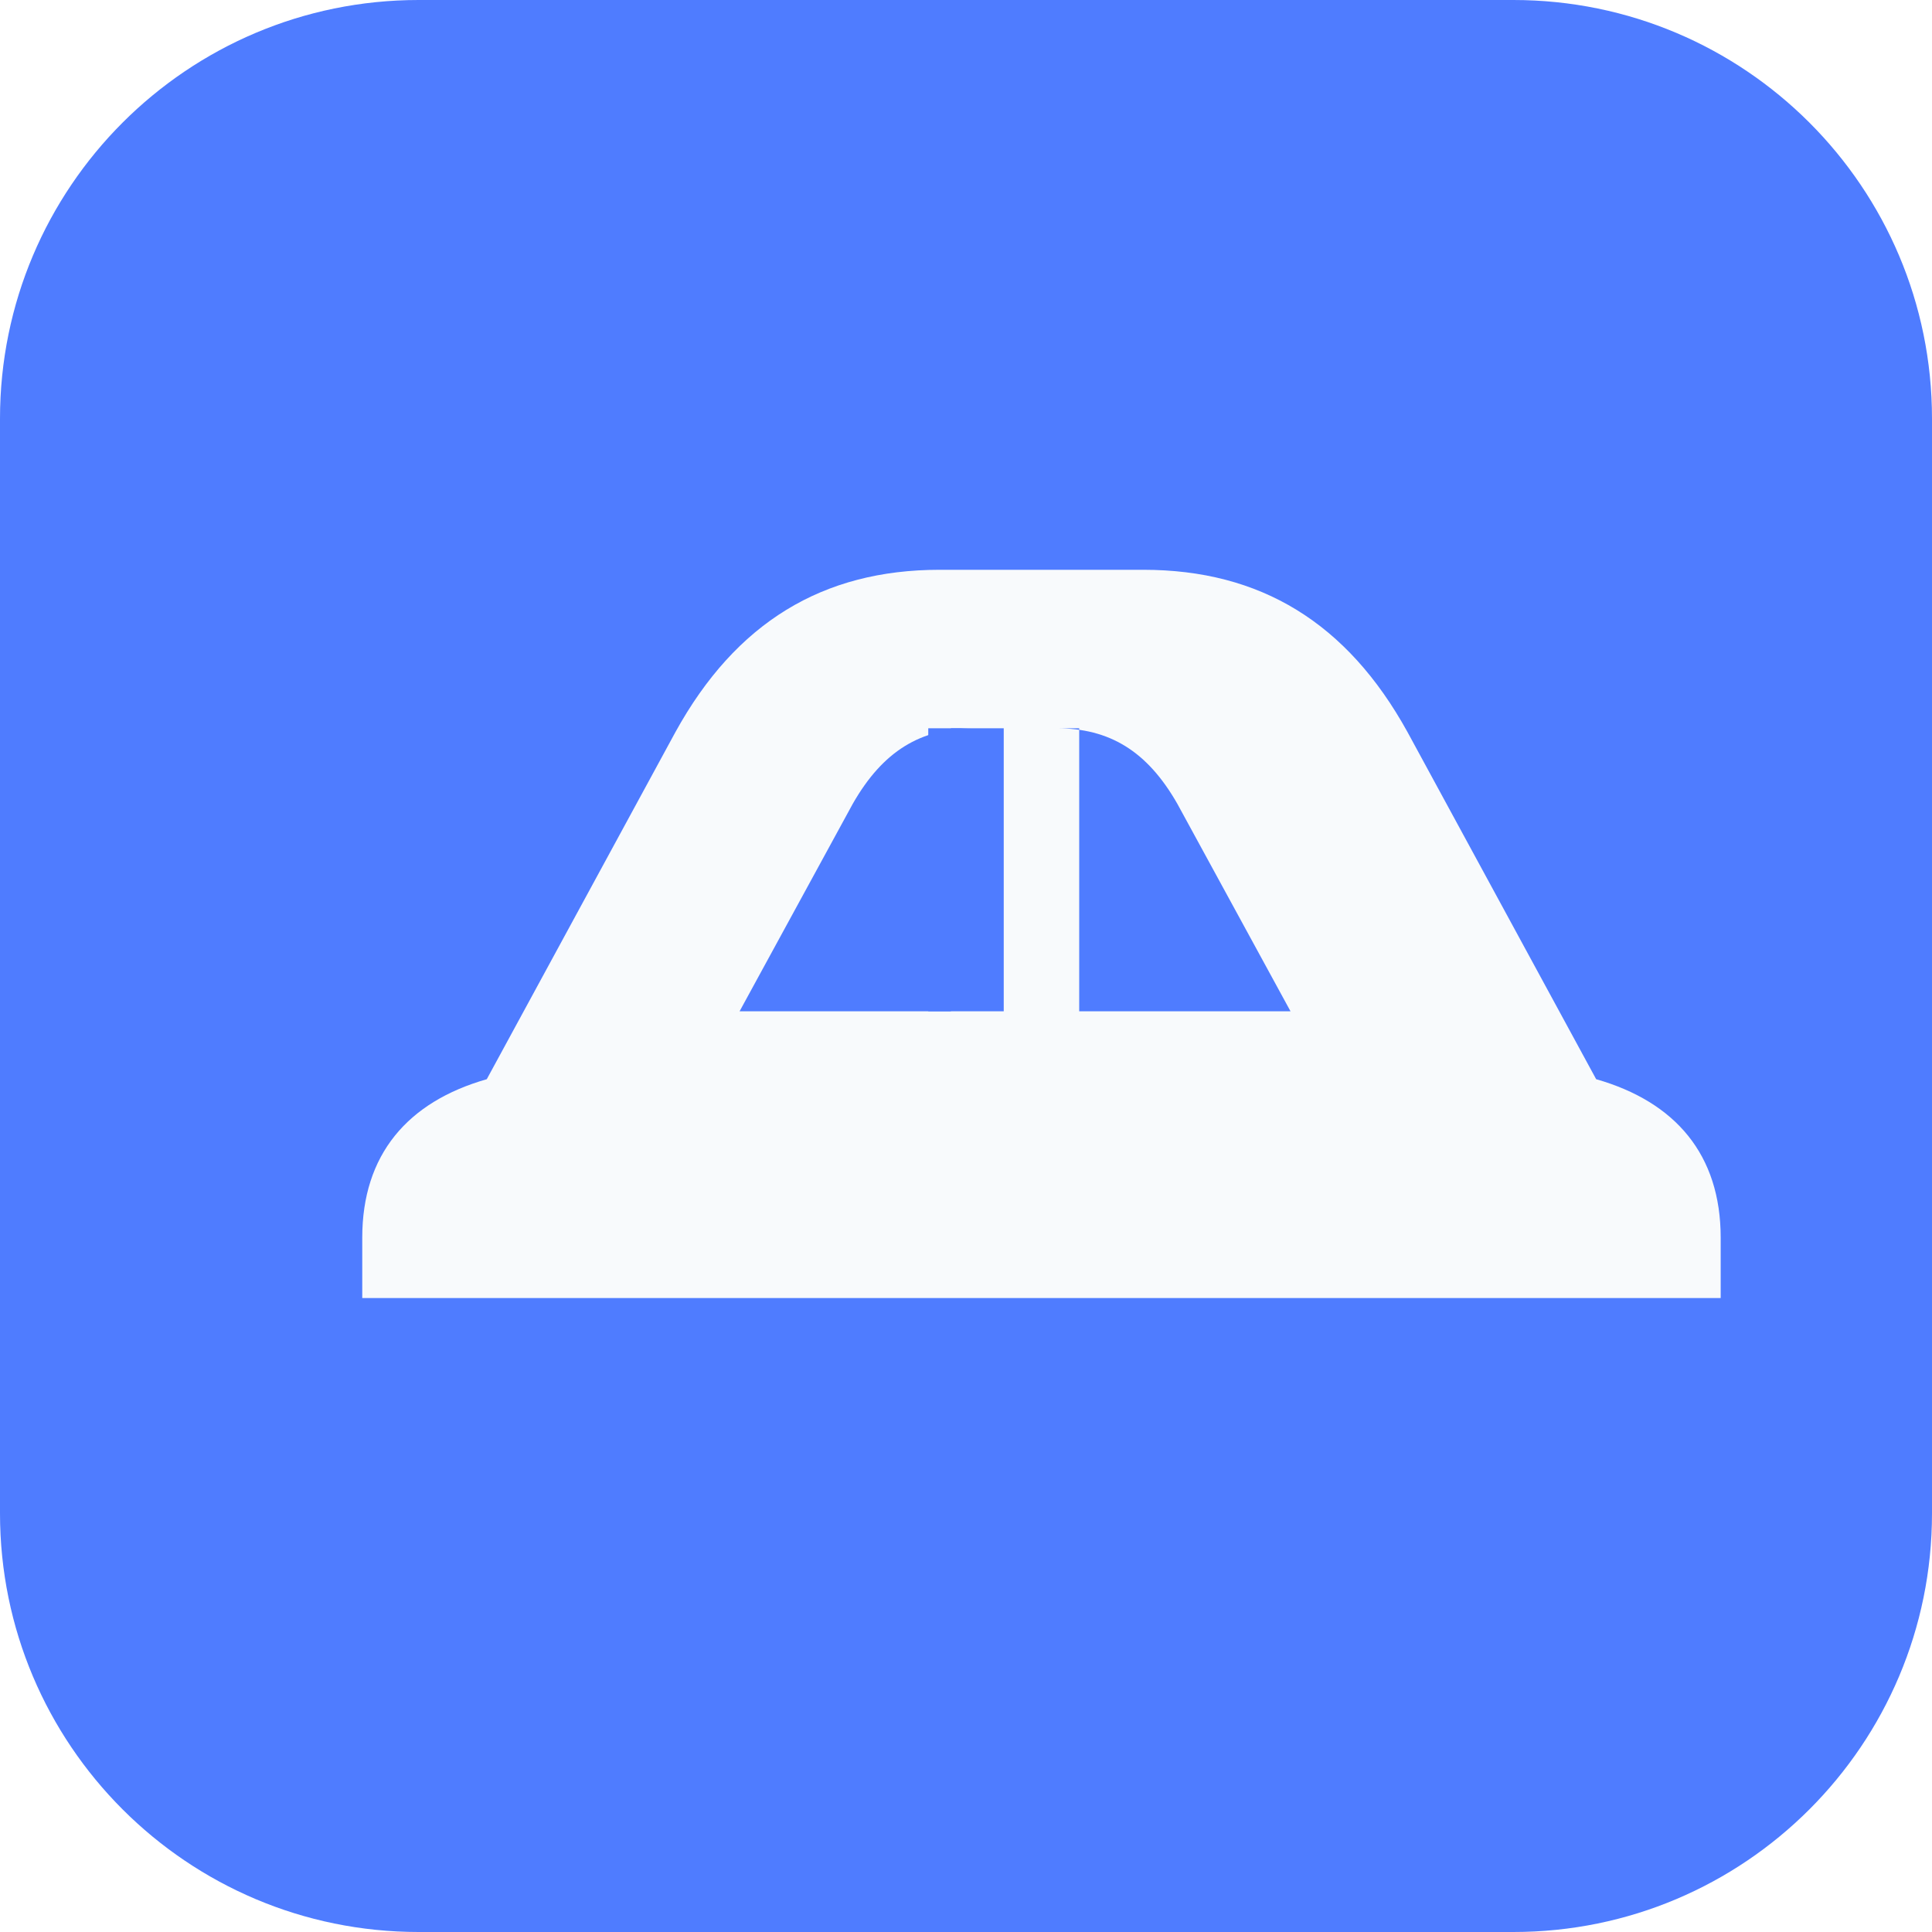
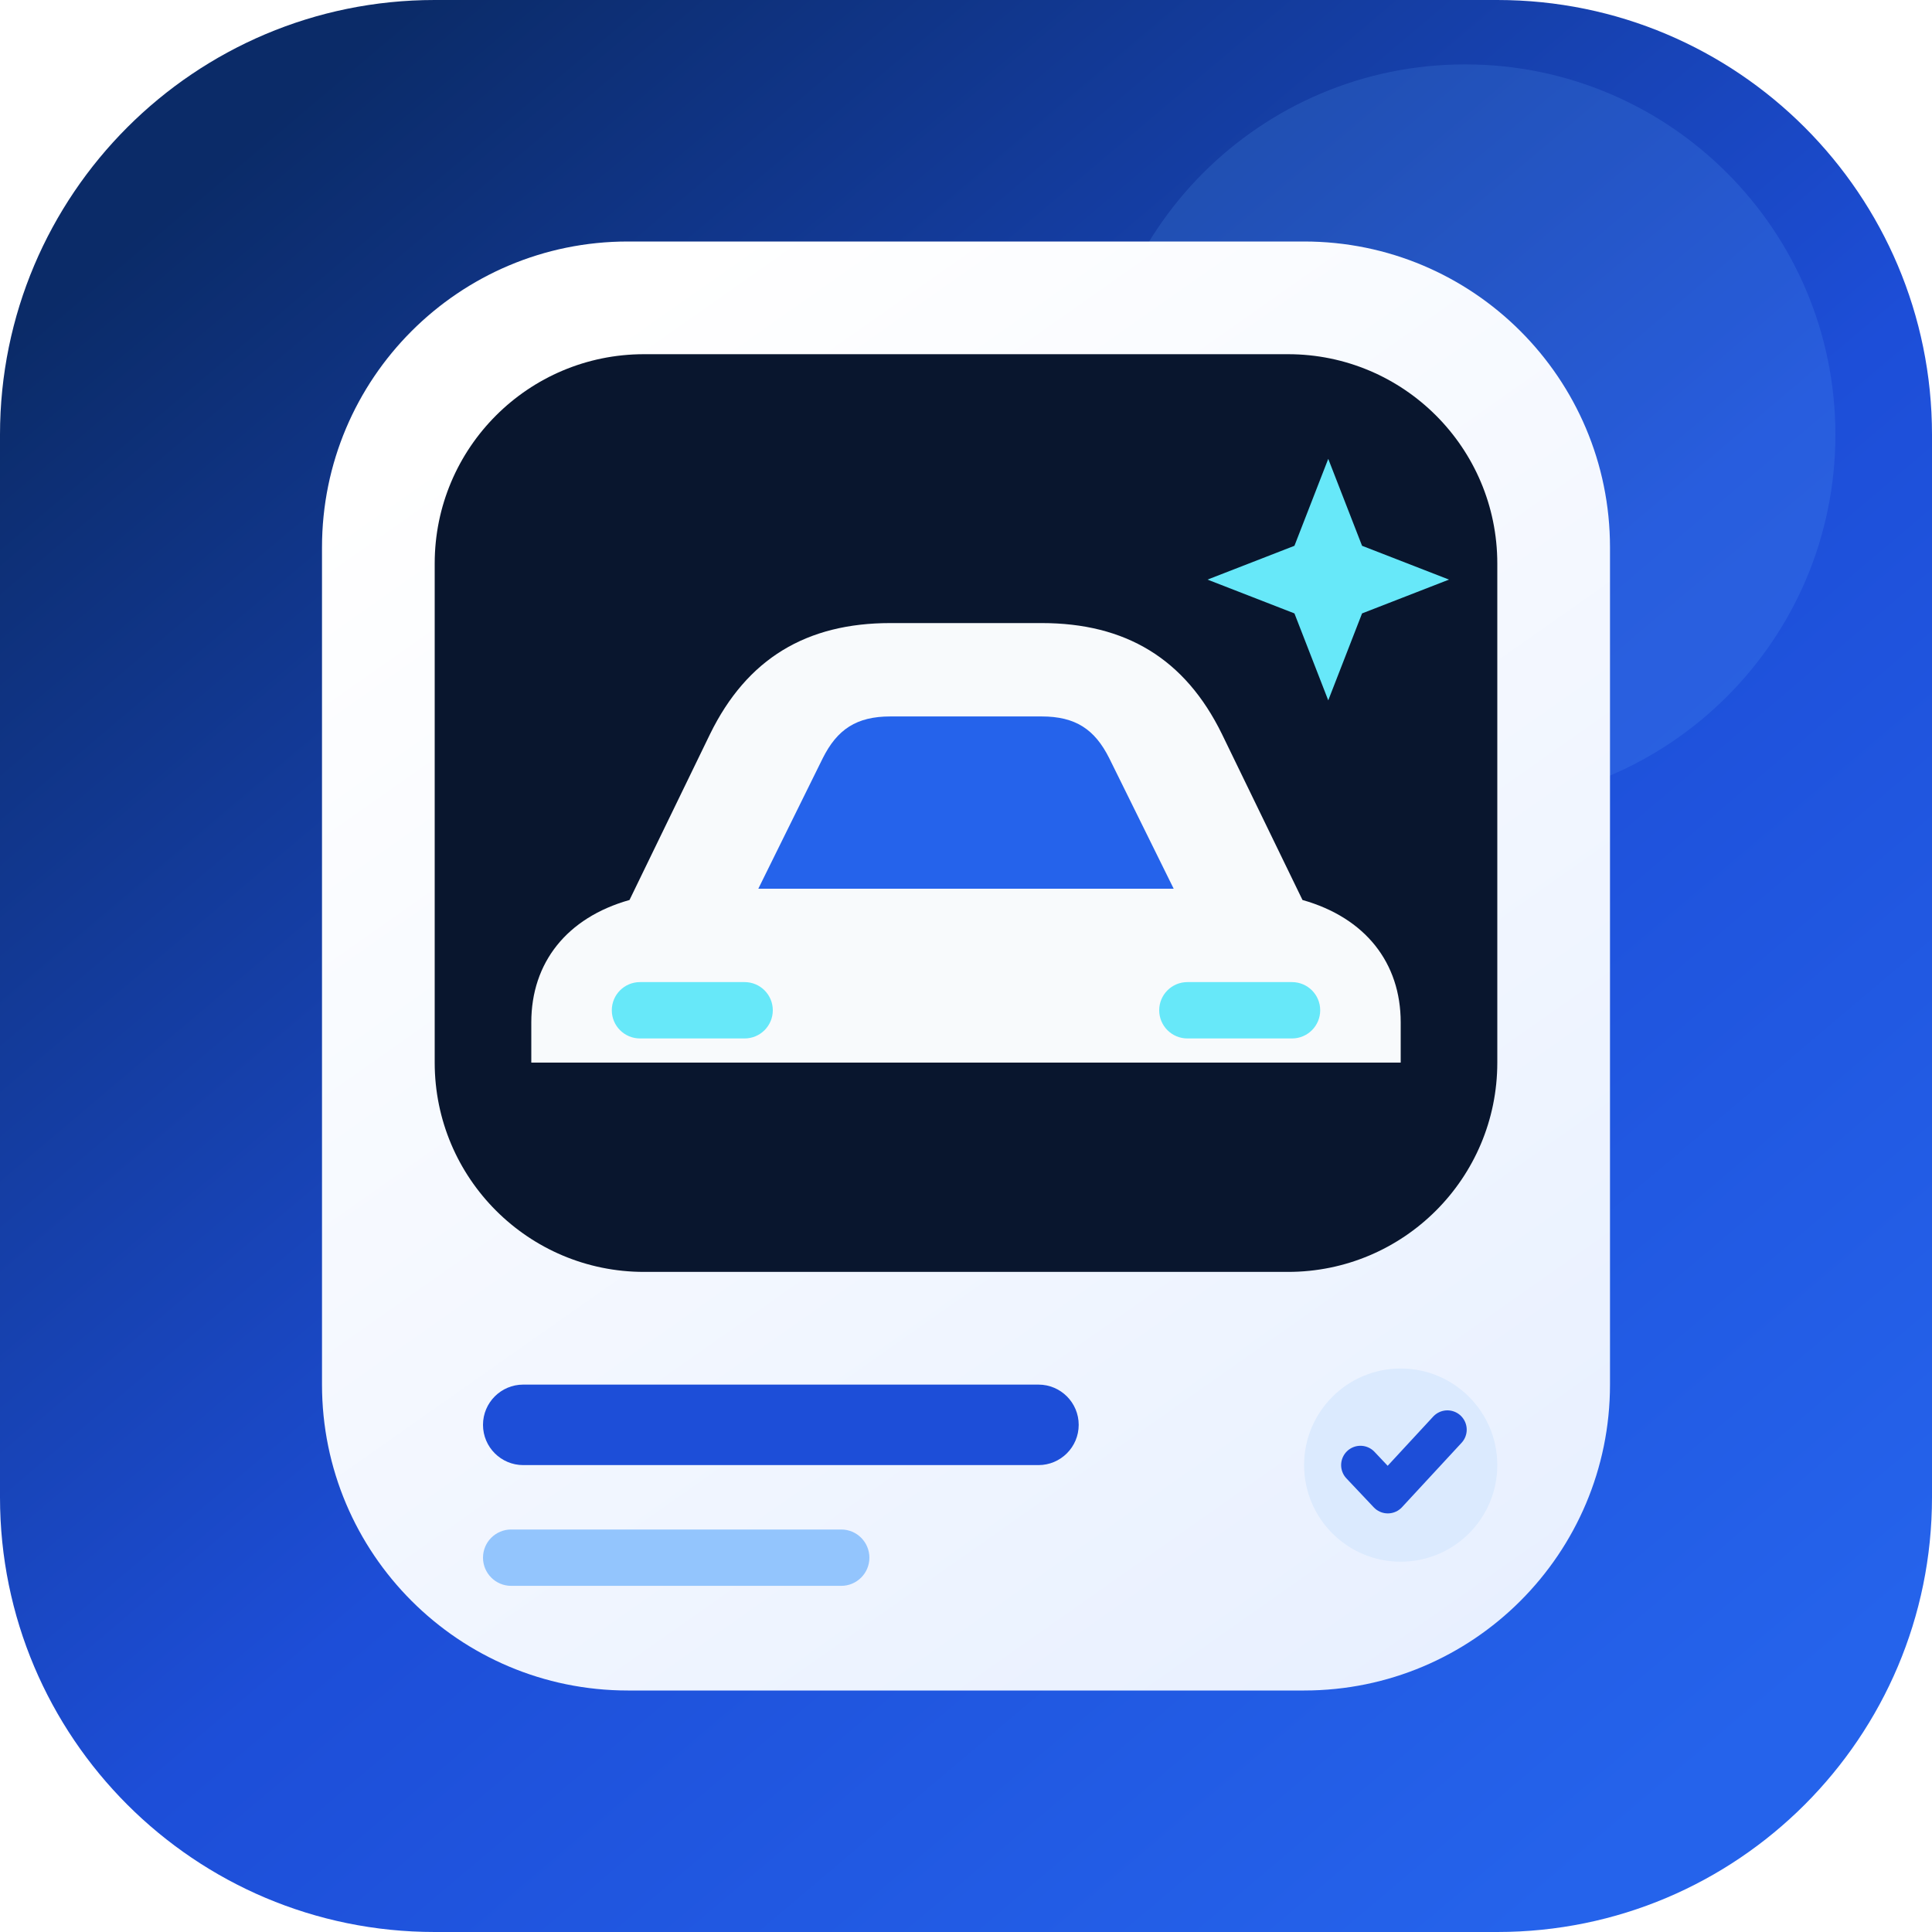
- <svg xmlns="http://www.w3.org/2000/svg" viewBox="0 0 120 120" width="120" height="120" role="img" aria-labelledby="t d">
-   <rect width="120" height="120" rx="26" fill="#4F7CFF" />
-   <g transform="scale(0.234375)">
-     <path d="M96 344          v-16 c0 -22 12 -36 33 -42          l50 -92 c16 -29 39 -43 70 -43 h54          c31 0 54 14 70 43          l50 92 c21 6 33 20 33 42          v16 z" fill="#F8FAFC" />
-     <path d="M196 268 l30 -55 c8 -14 18 -20 32 -20 h-6 v75 z" fill="#4F7CFF" />
-     <path d="M246 193 h20 v75 h-20 z" fill="#4F7CFF" />
-     <path d="M286 268 v-75 h-6 c14 0 24 6 32 20 l30 55 z" fill="#4F7CFF" />
-   </g>
+ <svg xmlns="http://www.w3.org/2000/svg" viewBox="0 0 120 120" width="120" height="120" role="img" aria-labelledby="title description">
+   <defs>
+     <linearGradient id="background" x1="16" y1="8" x2="104" y2="112" gradientUnits="userSpaceOnUse">
+       <stop stop-color="#0B2B68" />
+       <stop offset="0.55" stop-color="#1D4ED8" />
+       <stop offset="1" stop-color="#2563EB" />
+     </linearGradient>
+     <linearGradient id="card" x1="34" y1="22" x2="91" y2="103" gradientUnits="userSpaceOnUse">
+       <stop stop-color="#FFFFFF" />
+       <stop offset="1" stop-color="#E8F0FF" />
+     </linearGradient>
+   </defs>
+   <rect width="120" height="120" rx="27" fill="url(#background)" />
+   <circle cx="91" cy="27" r="23" fill="#60A5FA" opacity="0.17" />
+   <rect x="20" y="15" width="80" height="90" rx="19" fill="url(#card)" />
+   <rect x="27" y="22" width="66" height="57" rx="13" fill="#09162E" />
+   <path d="M33 66v-2.5c0-3.7 2.2-6.5 6.1-7.6l5-10.3c2.3-4.7 6-6.9 11.2-6.9h9.4c5.2 0 8.9 2.2 11.2 6.9l5 10.3c3.9 1.1 6.1 3.9 6.1 7.6V66H33Z" fill="#F8FAFC" />
+   <path d="m47.1 55.2 4-8.1c.9-1.8 2.1-2.6 4.2-2.6h9.4c2.1 0 3.3.8 4.2 2.6l4 8.1H47.1Z" fill="#2563EB" />
+   <rect x="38" y="61" width="10" height="3.5" rx="1.75" fill="#67E8F9" />
+   <rect x="72" y="61" width="10" height="3.5" rx="1.75" fill="#67E8F9" />
+   <path d="m82.5 28.5 2.1 5.4 5.4 2.1-5.4 2.1-2.1 5.4-2.1-5.4-5.4-2.1 5.4-2.1 2.1-5.4Z" fill="#67E8F9" />
+   <rect x="30" y="86" width="37" height="5" rx="2.5" fill="#1D4ED8" />
+   <rect x="30" y="95" width="24" height="3.5" rx="1.75" fill="#93C5FD" />
+   <circle cx="87" cy="91" r="6" fill="#DBEAFE" />
+   <path d="m84.5 91 1.7 1.8 3.7-4" fill="none" stroke="#1D4ED8" stroke-width="2.4" stroke-linecap="round" stroke-linejoin="round" />
</svg>
